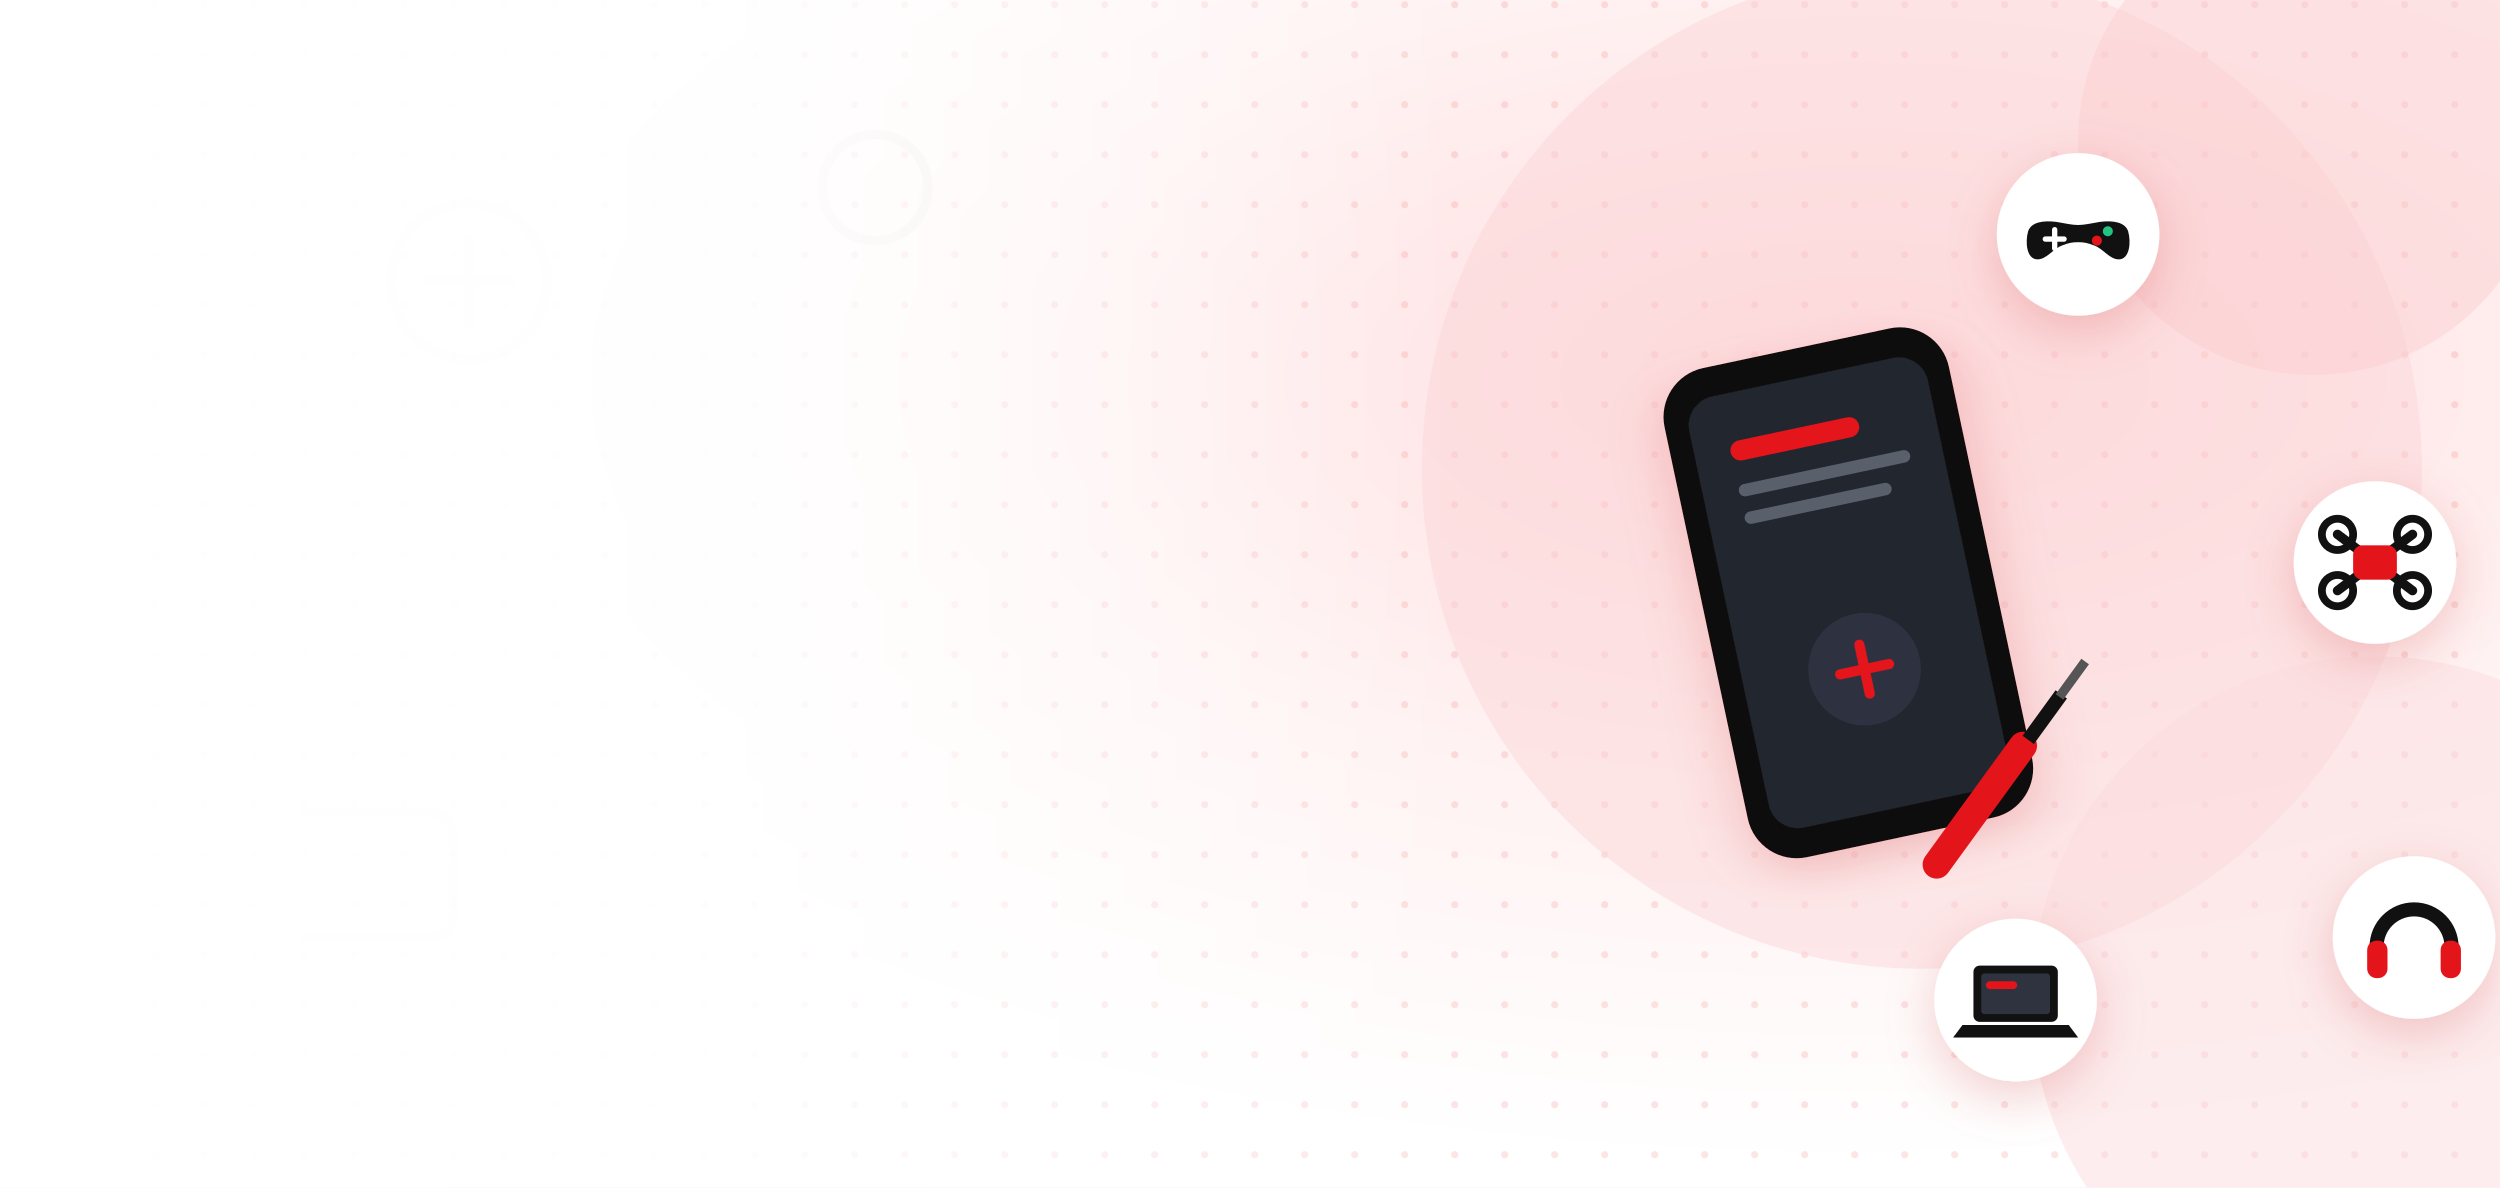
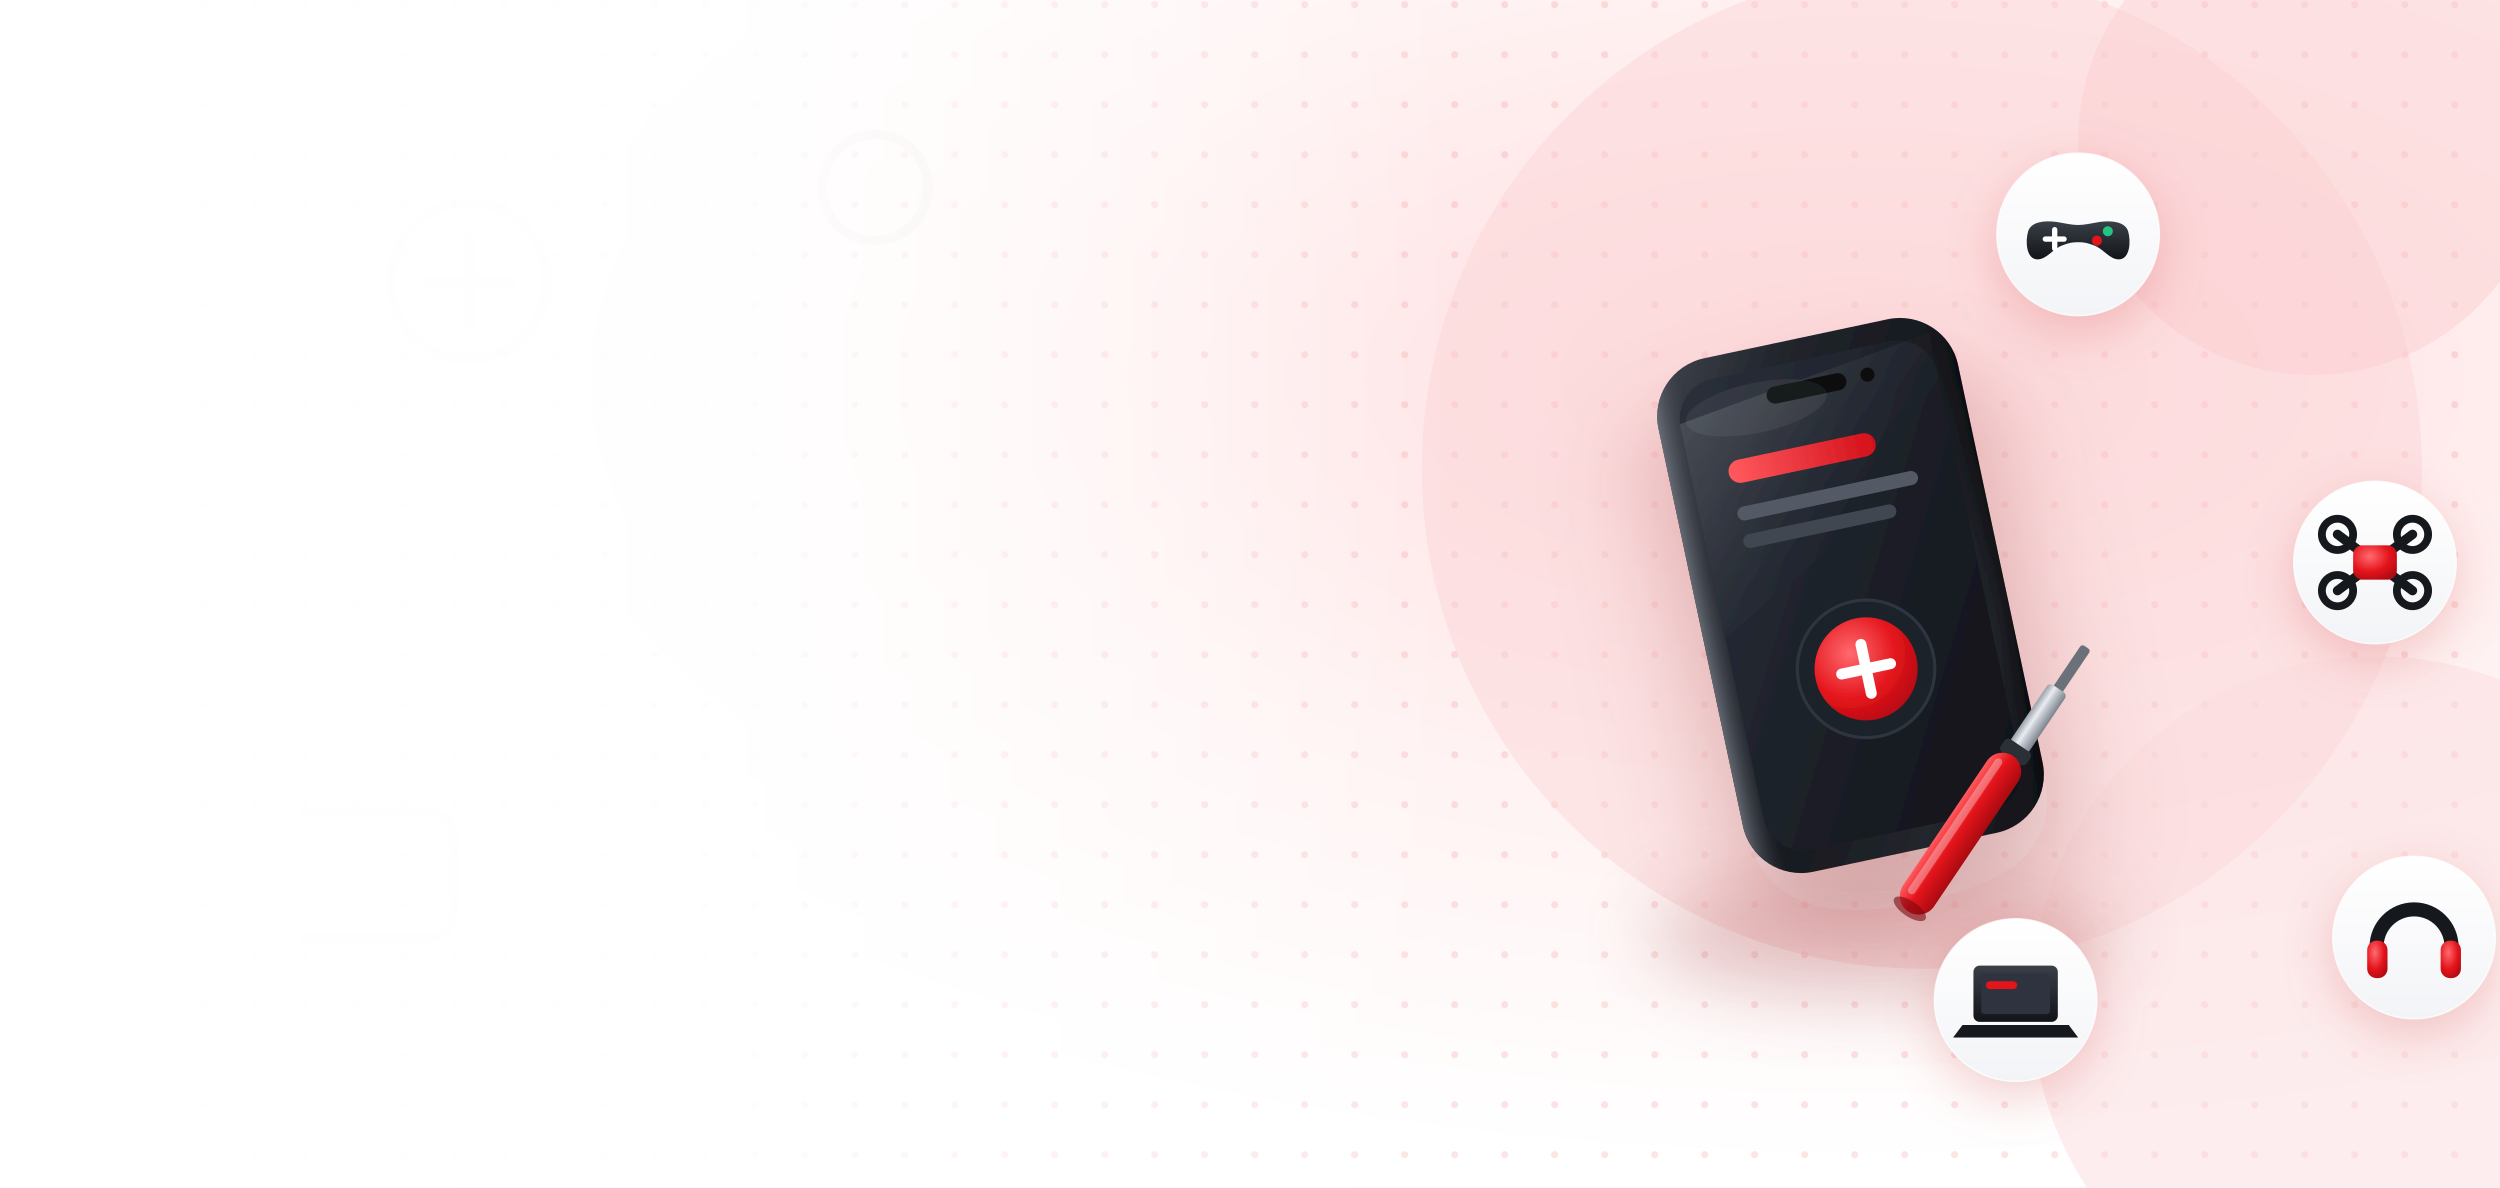
<svg xmlns="http://www.w3.org/2000/svg" viewBox="0 0 1600 760" preserveAspectRatio="xMaxYMid slice" role="img" aria-hidden="true">
  <defs>
    <radialGradient id="glow" cx="74%" cy="32%" r="66%">
      <stop offset="0%" stop-color="#ffdcde" />
      <stop offset="52%" stop-color="#fff2f2" />
      <stop offset="100%" stop-color="#ffffff" />
    </radialGradient>
    <linearGradient id="fade" x1="0" y1="0" x2="1" y2="0">
      <stop offset="0%" stop-color="#ffffff" />
      <stop offset="30%" stop-color="#ffffff" stop-opacity="0.9" />
      <stop offset="58%" stop-color="#ffffff" stop-opacity="0" />
    </linearGradient>
    <pattern id="dots" width="32" height="32" patternUnits="userSpaceOnUse">
      <circle cx="3" cy="3" r="2.3" fill="#e4141b" fill-opacity="0.11" />
    </pattern>
+     <linearGradient id="frame" x1="0" y1="0" x2="1" y2="1">
+       <stop offset="0%" stop-color="#41464f" />
+       <stop offset="22%" stop-color="#23262d" />
+       <stop offset="50%" stop-color="#15181d" />
+       <stop offset="78%" stop-color="#23262d" />
+       <stop offset="100%" stop-color="#0c0e12" />
+     </linearGradient>
+     <linearGradient id="frameEdge" x1="0" y1="0" x2="1" y2="0">
+       <stop offset="0%" stop-color="#6b7079" stop-opacity="0.9" />
+       <stop offset="12%" stop-color="#2a2e36" stop-opacity="0" />
+       <stop offset="88%" stop-color="#2a2e36" stop-opacity="0" />
+       <stop offset="100%" stop-color="#000" stop-opacity="0.5" />
+     </linearGradient>
+     <linearGradient id="screen" x1="0" y1="0" x2="1" y2="1">
+       <stop offset="0%" stop-color="#2b303b" />
+       <stop offset="55%" stop-color="#1b1f27" />
+       <stop offset="100%" stop-color="#0f1217" />
+     </linearGradient>
+     <linearGradient id="glare" x1="0" y1="0" x2="1" y2="1">
+       <stop offset="0%" stop-color="#ffffff" stop-opacity="0.16" />
+       <stop offset="40%" stop-color="#ffffff" stop-opacity="0.04" />
+       <stop offset="60%" stop-color="#ffffff" stop-opacity="0" />
+     </linearGradient>
+     <linearGradient id="redbar" x1="0" y1="0" x2="1" y2="0">
+       <stop offset="0%" stop-color="#ff5a5f" />
+       <stop offset="100%" stop-color="#d3101a" />
+     </linearGradient>
+     <radialGradient id="redbtn" cx="38%" cy="32%" r="75%">
+       <stop offset="0%" stop-color="#ff6a6f" />
+       <stop offset="60%" stop-color="#e4141b" />
+       <stop offset="100%" stop-color="#b00b12" />
+     </radialGradient>
+     <linearGradient id="shaft" x1="0" y1="0" x2="1" y2="0">
+       <stop offset="0%" stop-color="#9aa0a9" />
+       <stop offset="35%" stop-color="#e9edf2" />
+       <stop offset="55%" stop-color="#c3c8d0" />
+       <stop offset="100%" stop-color="#7c828c" />
+     </linearGradient>
+     <linearGradient id="handle" x1="0" y1="0" x2="1" y2="0">
+       <stop offset="0%" stop-color="#ff5a5f" />
+       <stop offset="45%" stop-color="#e4141b" />
+       <stop offset="100%" stop-color="#a90a11" />
+     </linearGradient>
+     <linearGradient id="badge" x1="0" y1="0" x2="0" y2="1">
+       <stop offset="0%" stop-color="#ffffff" />
+       <stop offset="100%" stop-color="#f3f4f7" />
+     </linearGradient>
+     <linearGradient id="metal" x1="0" y1="0" x2="0" y2="1">
+       <stop offset="0%" stop-color="#3a3f48" />
+       <stop offset="100%" stop-color="#111418" />
+     </linearGradient>
    <filter id="soft" x="-40%" y="-40%" width="180%" height="180%">
      <feDropShadow dx="0" dy="10" stdDeviation="16" flood-color="#c01016" flood-opacity="0.18" />
+     </filter>
+     <filter id="dropPhone" x="-60%" y="-60%" width="220%" height="220%">
+       <feDropShadow dx="0" dy="34" stdDeviation="34" flood-color="#7a1f24" flood-opacity="0.28" />
+     </filter>
+     <filter id="blurShadow" x="-50%" y="-50%" width="200%" height="200%">
+       <feGaussianBlur stdDeviation="22" />
    </filter>
  </defs>
  <rect width="1600" height="760" fill="url(#glow)" />
  <rect width="1600" height="760" fill="url(#dots)" />
  <circle cx="1230" cy="300" r="320" fill="#fcd5d7" opacity="0.5" />
  <circle cx="1520" cy="640" r="220" fill="#fcdcde" opacity="0.5" />
  <circle cx="1480" cy="90" r="150" fill="#fbcccf" opacity="0.45" />
  <g fill="none" stroke="#111" stroke-opacity="0.05" stroke-width="6">
    <circle cx="300" cy="180" r="50" />
    <path d="M270 180h60 M300 150v60" />
    <rect x="170" y="520" width="120" height="80" rx="14" />
    <circle cx="560" cy="120" r="34" />
  </g>
-   <g transform="rotate(-12 1180 380)" filter="url(#soft)">
-     <rect x="1090" y="220" width="186" height="320" rx="32" fill="#111" />
-     <rect x="1105" y="239" width="156" height="282" rx="19" fill="#23262f" />
-     <rect x="1128" y="270" width="84" height="13" rx="6.5" fill="#e4141b" />
-     <rect x="1128" y="298" width="112" height="8" rx="4" fill="#5a5f6c" />
-     <rect x="1128" y="316" width="96" height="8" rx="4" fill="#5a5f6c" />
-     <circle cx="1183" cy="430" r="36" fill="#2f3340" />
-     <path d="M1167 430h32 M1183 414v32" stroke="#e4141b" stroke-width="6.5" stroke-linecap="round" />
+   <ellipse cx="1205" cy="600" rx="150" ry="42" fill="#9a2a2f" opacity="0.22" filter="url(#blurShadow)" />
+   <g transform="rotate(-12 1180 380)" filter="url(#dropPhone)">
+     <rect x="1086" y="214" width="196" height="336" rx="38" fill="url(#frame)" />
+     <rect x="1086" y="214" width="196" height="336" rx="38" fill="url(#frameEdge)" />
+     <rect x="1100" y="228" width="168" height="308" rx="26" fill="url(#screen)" />
+     <path d="M1100 252 L1268 228 L1268 300 L1100 392 Z" fill="url(#glare)" />
+     <rect x="1158" y="241" width="52" height="11" rx="5.5" fill="#0a0c10" />
+     <circle cx="1224" cy="246" r="4.5" fill="#0a0c10" />
+     <rect x="1124" y="282" width="96" height="15" rx="7.5" fill="url(#redbar)" />
+     <rect x="1124" y="312" width="118" height="9" rx="4.5" fill="#535a66" />
+     <rect x="1124" y="330" width="100" height="9" rx="4.5" fill="#3f4651" />
+     <circle cx="1184" cy="430" r="44" fill="#1d222b" />
+     <circle cx="1184" cy="430" r="44" fill="none" stroke="#2f3640" stroke-width="2" />
+     <circle cx="1184" cy="430" r="33" fill="url(#redbtn)" />
+     <path d="M1184 414v32 M1168 430h32" stroke="#fff" stroke-width="7" stroke-linecap="round" />
+     <ellipse cx="1150" cy="252" rx="46" ry="16" fill="#ffffff" opacity="0.06" />
  </g>
-   <g transform="rotate(36 1300 470)">
-     <rect x="1291" y="470" width="18" height="112" rx="9" fill="#e4141b" />
-     <rect x="1296" y="438" width="9" height="36" fill="#111" />
-     <rect x="1297.5" y="412" width="6" height="28" fill="#555" />
+   <g transform="rotate(34 1300 470)">
+     <rect x="1294.5" y="404" width="7" height="34" rx="2" fill="#6b7178" />
+     <rect x="1291" y="436" width="14" height="46" rx="3" fill="url(#shaft)" />
+     <rect x="1288" y="480" width="20" height="10" rx="3" fill="#2b2f36" />
+     <rect x="1286" y="488" width="24" height="120" rx="12" fill="url(#handle)" />
+     <rect x="1290" y="494" width="5" height="104" rx="2.5" fill="#ffffff" opacity="0.32" />
+     <ellipse cx="1298" cy="606" rx="12" ry="5" fill="#7d070d" opacity="0.6" />
  </g>
  <g transform="translate(1330 150)">
-     <circle r="52" fill="#fff" filter="url(#soft)" />
+     <circle r="52" fill="url(#badge)" filter="url(#soft)" />
+     <circle r="52" fill="none" stroke="#fff" stroke-opacity="0.7" stroke-width="1" />
    <g transform="translate(0 1)">
-       <path d="M-32 -3C-34 4 -33 15 -26 15 -20 15 -16 8 -10 6 -6 4.5 -4 4 0 4 4 4 6 4.5 10 6 16 8 20 15 26 15 33 15 34 4 32 -3 30 -9 22 -10 14 -9 8 -8 4 -7 0 -7 -4 -7 -8 -8 -14 -9 -22 -10 -30 -9 -32 -3Z" fill="#111" />
+       <path d="M-32 -3C-34 4 -33 15 -26 15 -20 15 -16 8 -10 6 -6 4.5 -4 4 0 4 4 4 6 4.5 10 6 16 8 20 15 26 15 33 15 34 4 32 -3 30 -9 22 -10 14 -9 8 -8 4 -7 0 -7 -4 -7 -8 -8 -14 -9 -22 -10 -30 -9 -32 -3Z" fill="url(#metal)" />
      <path d="M-21 2h12 M-15 -4v12" stroke="#fff" stroke-width="3.4" stroke-linecap="round" />
      <circle cx="12" cy="3" r="3.2" fill="#e4141b" />
      <circle cx="19" cy="-3" r="3.2" fill="#23c483" />
    </g>
  </g>
  <g transform="translate(1520 360)">
-     <circle r="52" fill="#fff" filter="url(#soft)" />
-     <g stroke="#111" stroke-width="6" stroke-linecap="round">
+     <circle r="52" fill="url(#badge)" filter="url(#soft)" />
+     <circle r="52" fill="none" stroke="#fff" stroke-opacity="0.7" stroke-width="1" />
+     <g stroke="#15181d" stroke-width="6" stroke-linecap="round">
      <line x1="-24" y1="-18" x2="24" y2="18" />
      <line x1="24" y1="-18" x2="-24" y2="18" />
    </g>
-     <circle cx="-24" cy="-18" r="10" fill="none" stroke="#111" stroke-width="5" />
-     <circle cx="24" cy="-18" r="10" fill="none" stroke="#111" stroke-width="5" />
-     <circle cx="-24" cy="18" r="10" fill="none" stroke="#111" stroke-width="5" />
-     <circle cx="24" cy="18" r="10" fill="none" stroke="#111" stroke-width="5" />
-     <rect x="-14" y="-11" width="28" height="22" rx="6" fill="#e4141b" />
+     <circle cx="-24" cy="-18" r="10" fill="none" stroke="#15181d" stroke-width="5" />
+     <circle cx="24" cy="-18" r="10" fill="none" stroke="#15181d" stroke-width="5" />
+     <circle cx="-24" cy="18" r="10" fill="none" stroke="#15181d" stroke-width="5" />
+     <circle cx="24" cy="18" r="10" fill="none" stroke="#15181d" stroke-width="5" />
+     <rect x="-14" y="-11" width="28" height="22" rx="6" fill="url(#redbtn)" />
  </g>
  <g transform="translate(1290 640)">
-     <circle r="52" fill="#fff" filter="url(#soft)" />
-     <rect x="-27" y="-22" width="54" height="36" rx="4" fill="#111" />
+     <circle r="52" fill="url(#badge)" filter="url(#soft)" />
+     <circle r="52" fill="none" stroke="#fff" stroke-opacity="0.7" stroke-width="1" />
+     <rect x="-27" y="-22" width="54" height="36" rx="4" fill="url(#metal)" />
    <rect x="-22" y="-17" width="44" height="26" rx="2" fill="#2f3340" />
    <rect x="-19" y="-12" width="20" height="5" rx="2.5" fill="#e4141b" />
-     <path d="M-34 16h68l6 8h-80z" fill="#111" />
+     <path d="M-34 16h68l6 8h-80z" fill="#15181d" />
  </g>
  <g transform="translate(1545 600)">
-     <circle r="52" fill="#fff" filter="url(#soft)" />
-     <path d="M-24 6a24 24 0 0 1 48 0" fill="none" stroke="#111" stroke-width="9" stroke-linecap="round" />
-     <rect x="-30" y="2" width="13" height="24" rx="6" fill="#e4141b" />
-     <rect x="17" y="2" width="13" height="24" rx="6" fill="#e4141b" />
+     <circle r="52" fill="url(#badge)" filter="url(#soft)" />
+     <circle r="52" fill="none" stroke="#fff" stroke-opacity="0.7" stroke-width="1" />
+     <path d="M-24 6a24 24 0 0 1 48 0" fill="none" stroke="#15181d" stroke-width="9" stroke-linecap="round" />
+     <rect x="-30" y="2" width="13" height="24" rx="6" fill="url(#redbtn)" />
+     <rect x="17" y="2" width="13" height="24" rx="6" fill="url(#redbtn)" />
  </g>
  <rect width="1600" height="760" fill="url(#fade)" />
</svg>
